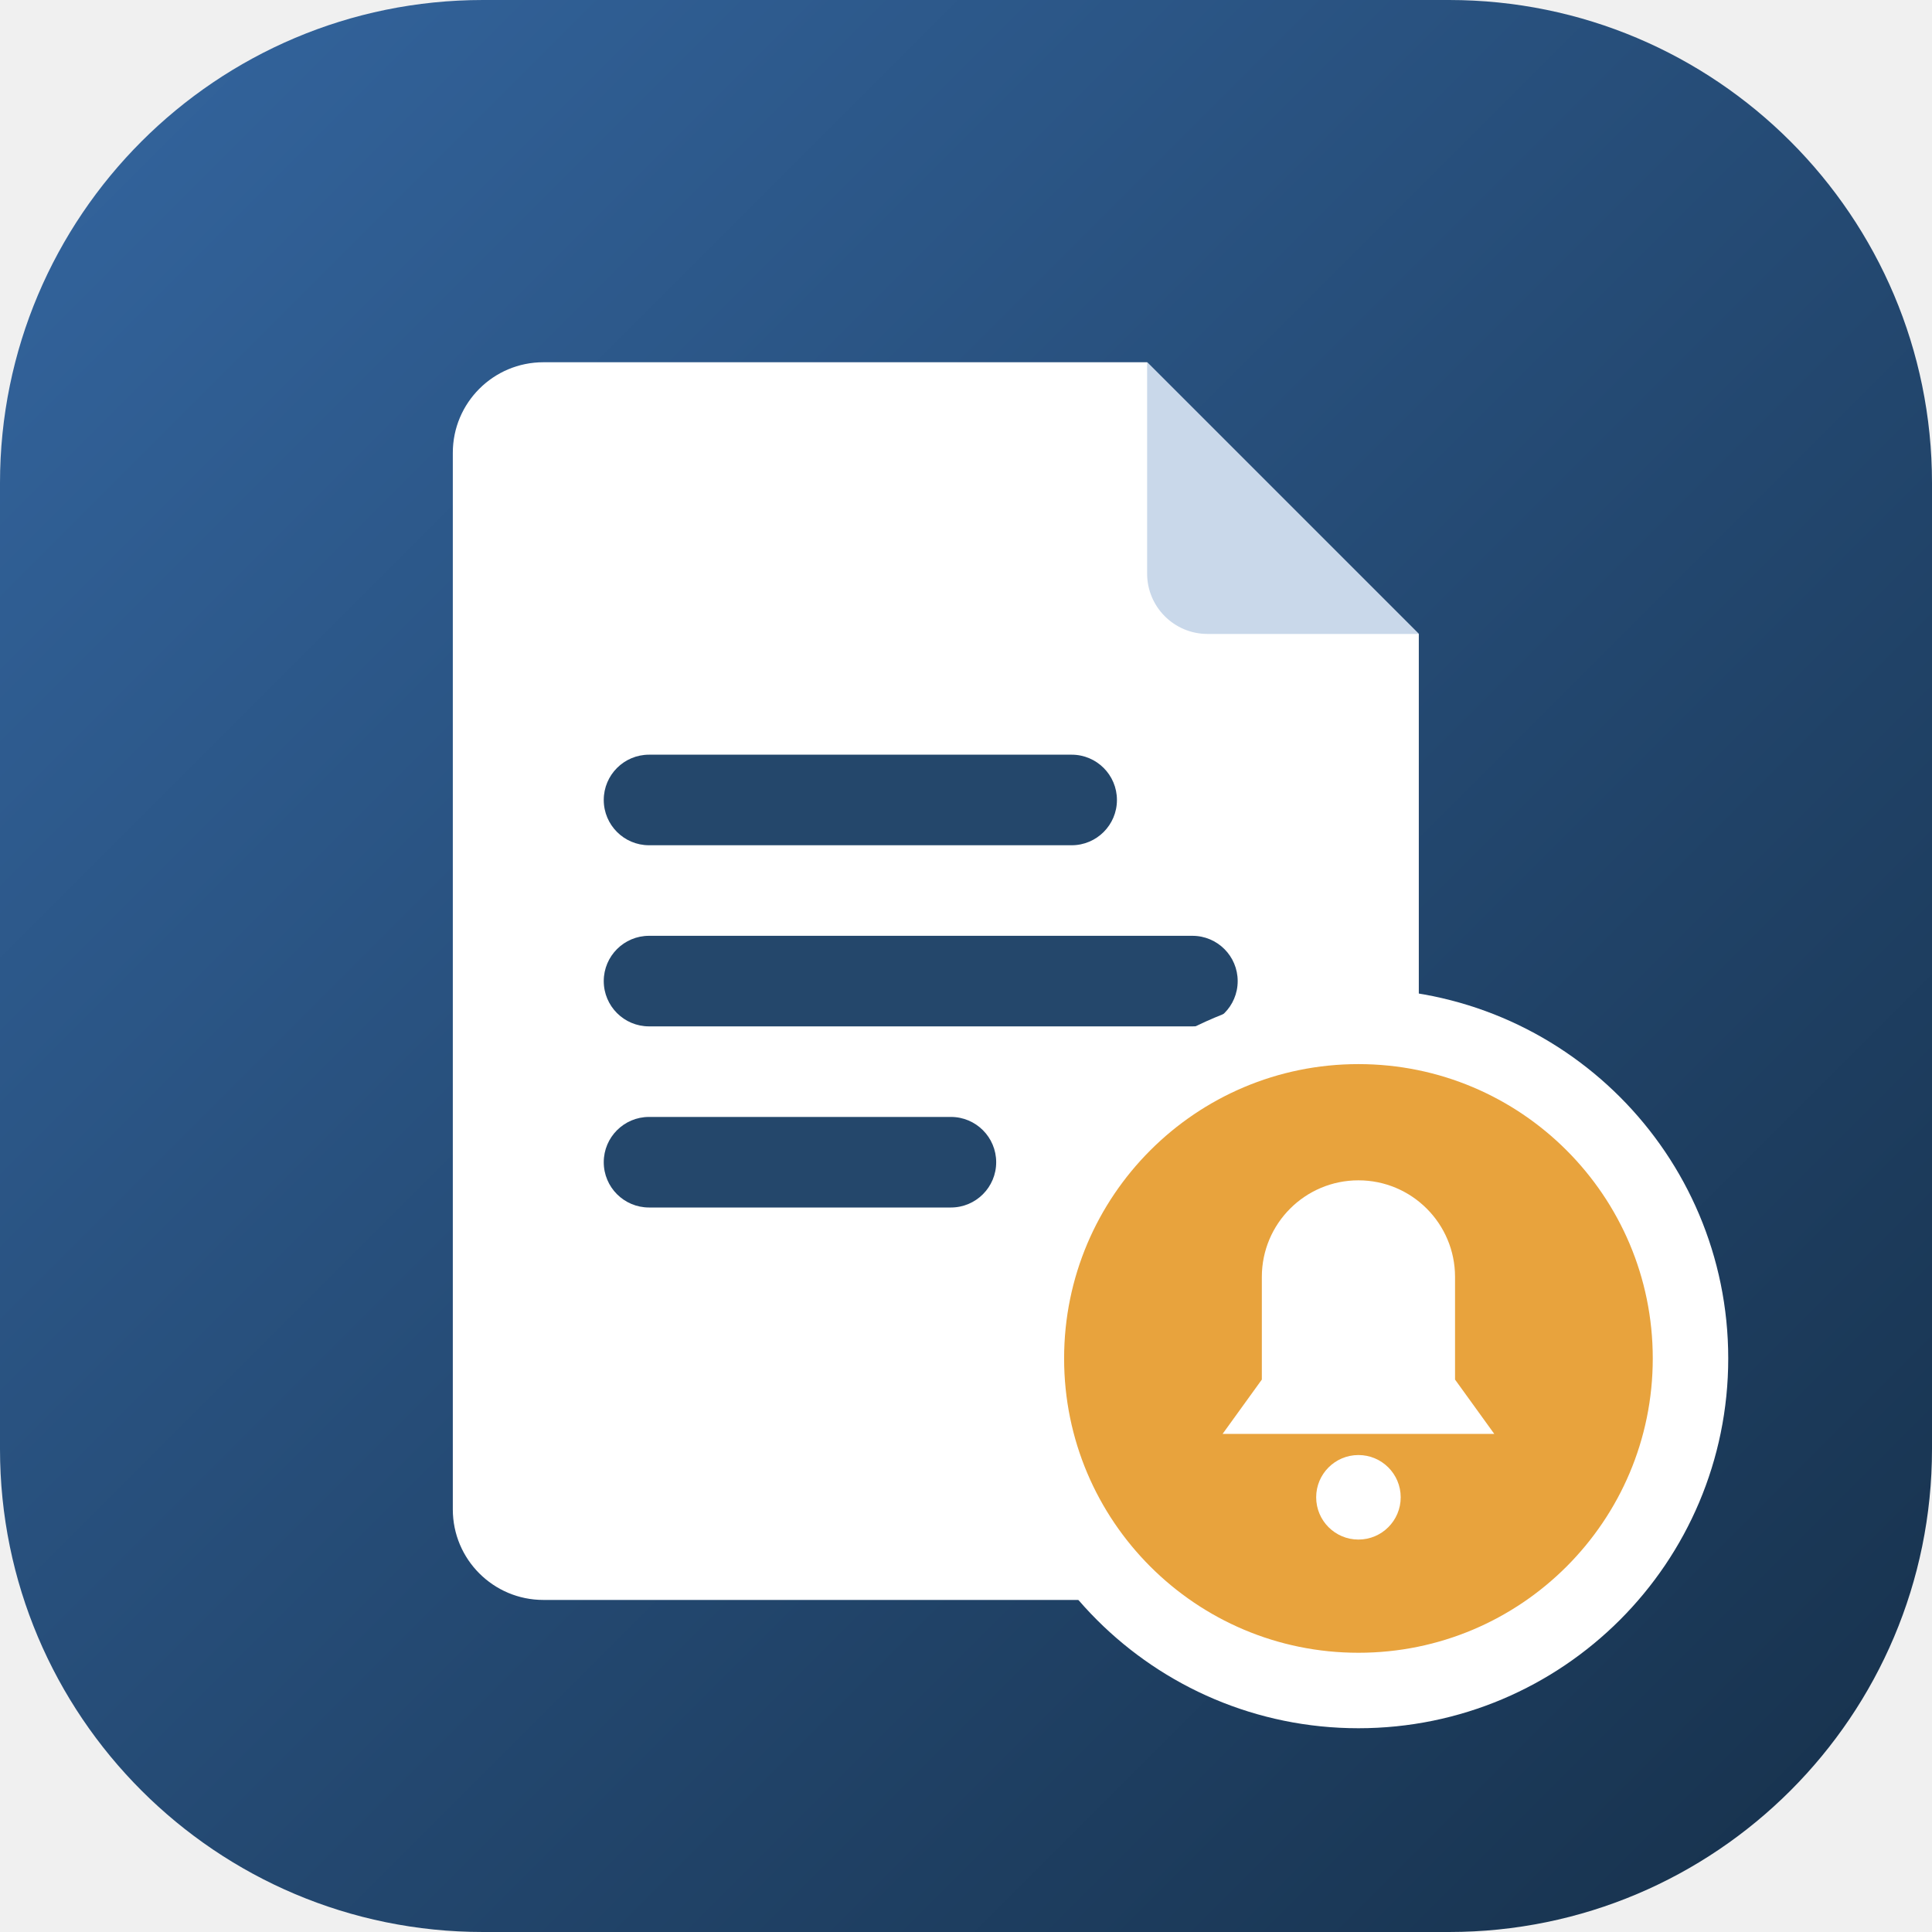
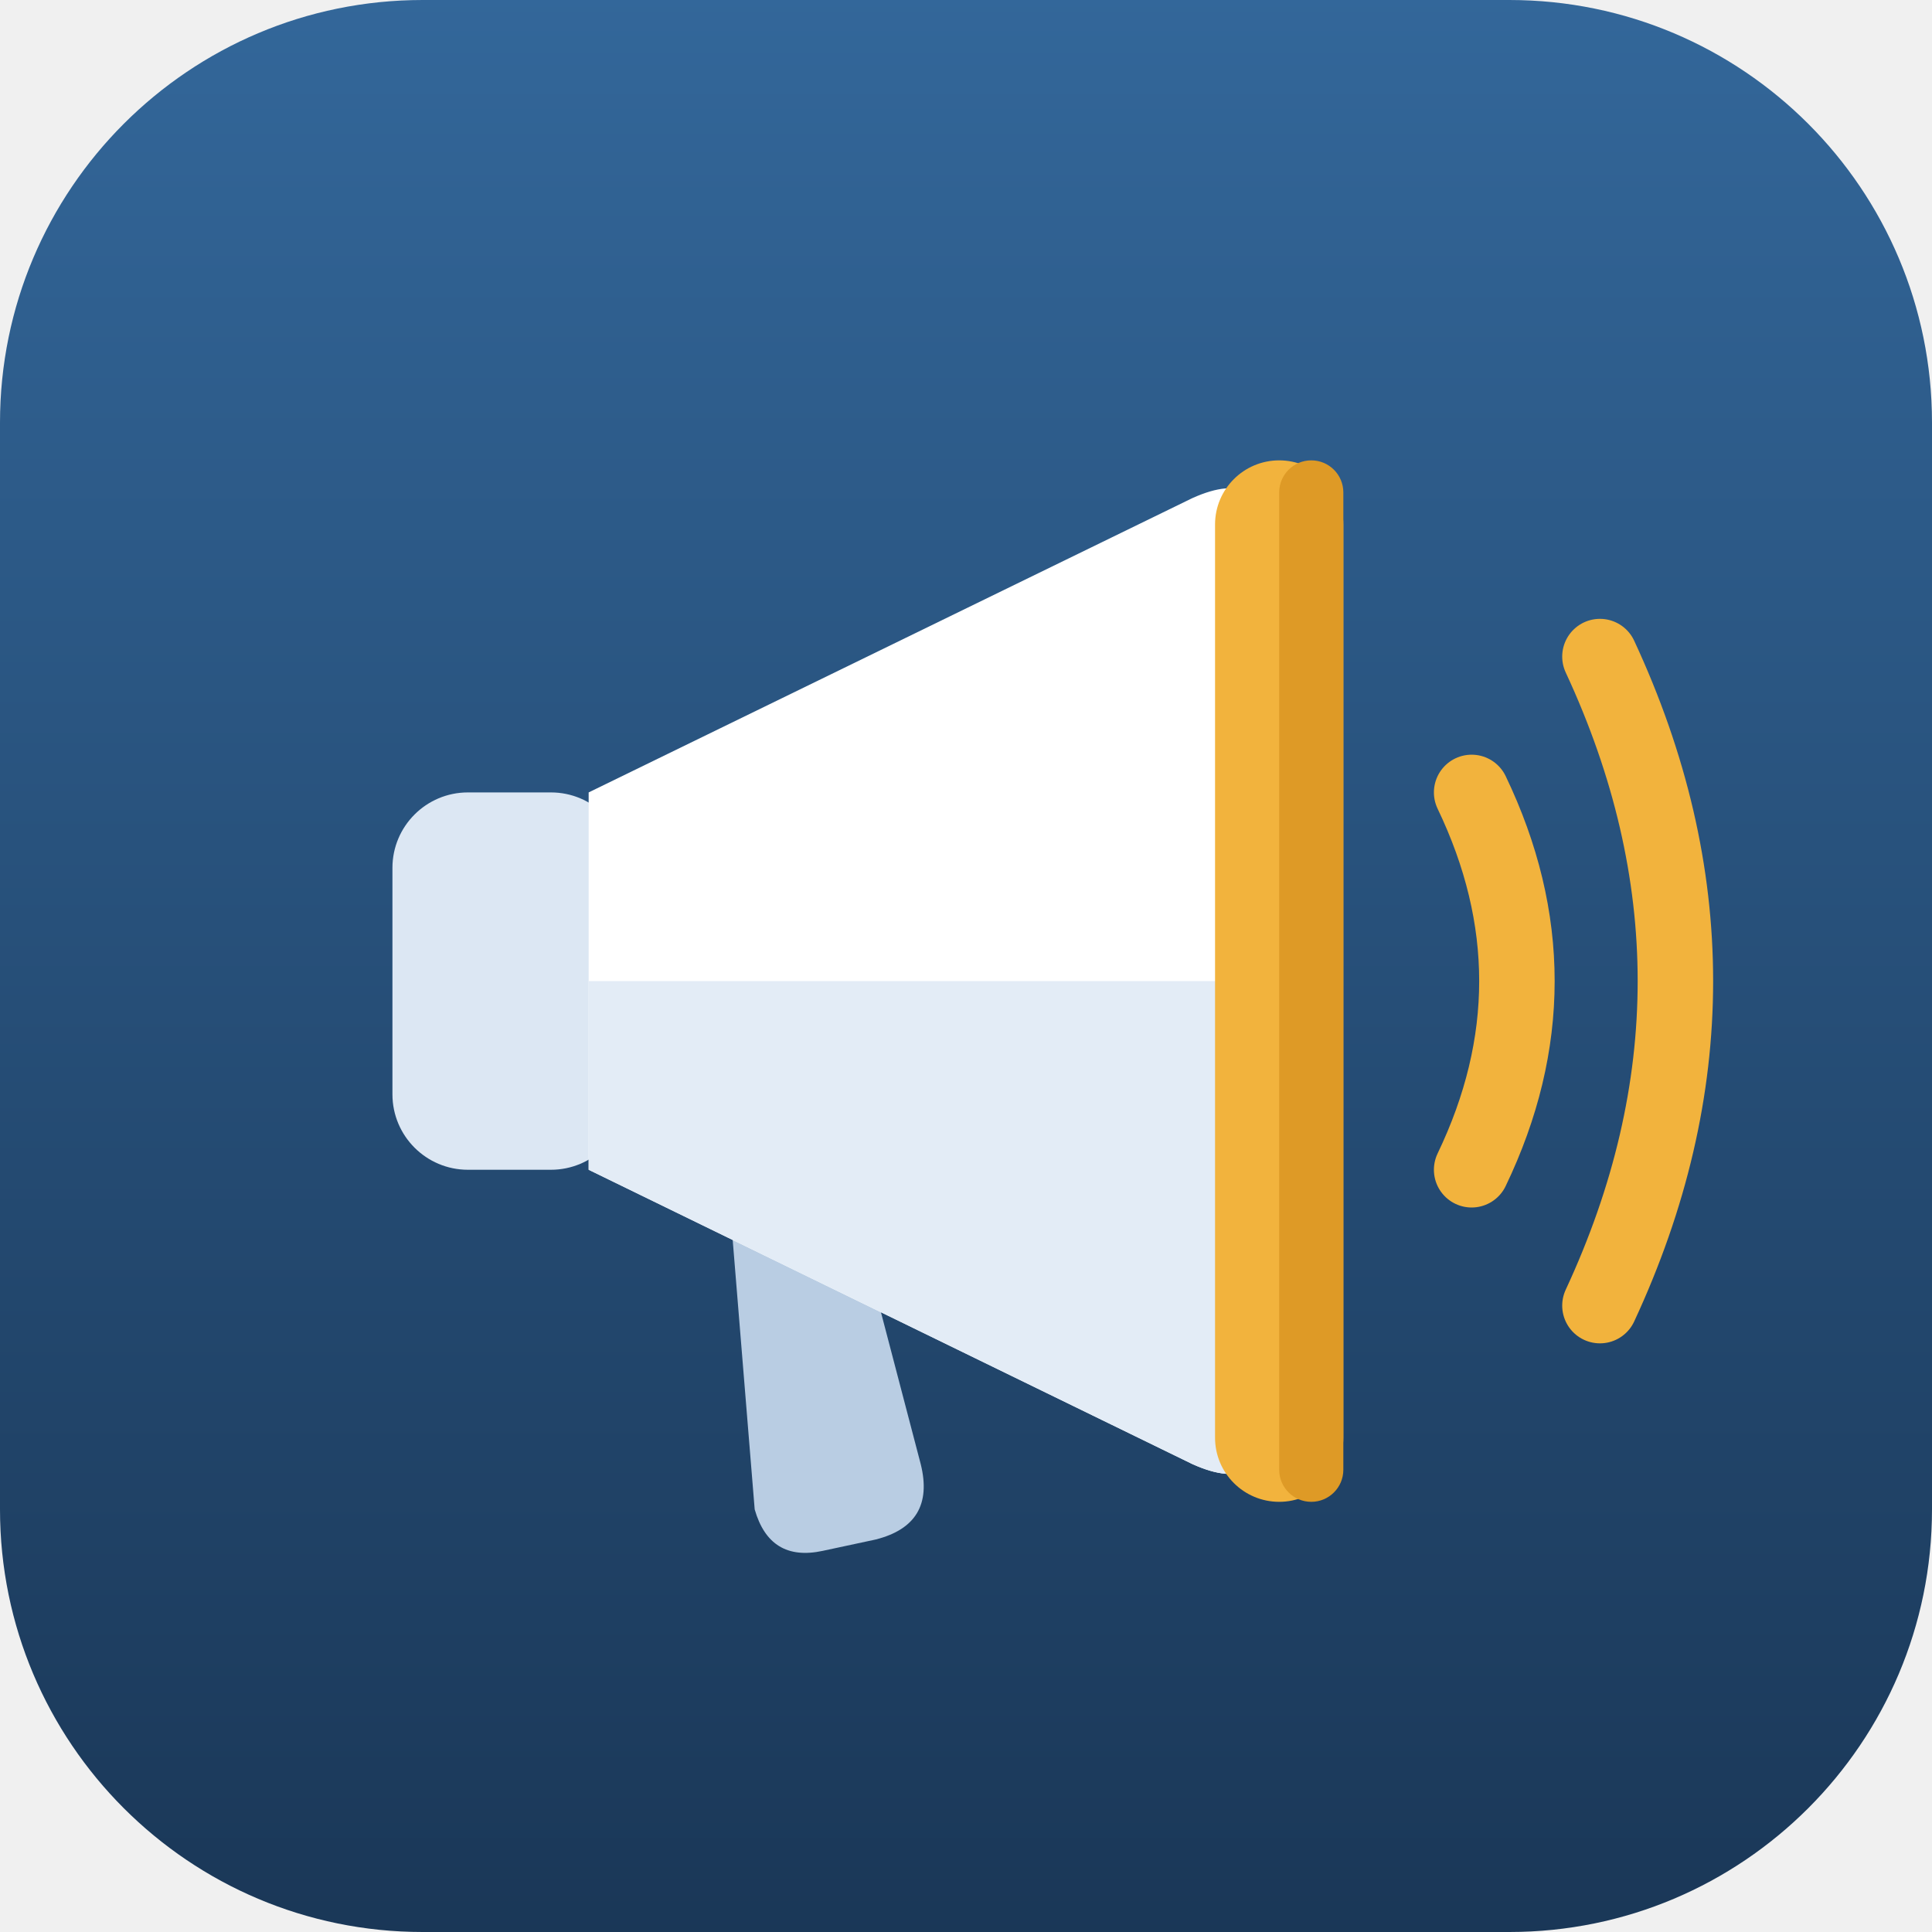
- <svg xmlns="http://www.w3.org/2000/svg" viewBox="0 0 64 64">
+ <svg xmlns="http://www.w3.org/2000/svg" viewBox="0 0 512 512">
  <defs>
-     <linearGradient id="g" x1="0" y1="0" x2="1" y2="1">
-       <stop offset="0" stop-color="#3466A0" />
-       <stop offset="1" stop-color="#16304A" />
+     <linearGradient id="bg" x1="0" y1="0" x2="0" y2="1">
+       <stop offset="0" stop-color="#33679A" />
+       <stop offset="1" stop-color="#1A3757" />
    </linearGradient>
  </defs>
-   <rect width="64" height="64" rx="16" fill="url(#g)" />
-   <path d="M18 12h20l9 9v29a3 3 0 0 1-3 3H18a3 3 0 0 1-3-3V15a3 3 0 0 1 3-3z" fill="#fff" />
-   <path d="M38 12v7a2 2 0 0 0 2 2h7z" fill="#C9D8EA" />
-   <g fill="#24476B">
-     <rect x="20" y="25" width="17" height="3" rx="1.5" />
-     <rect x="20" y="31" width="21" height="3" rx="1.5" />
-     <rect x="20" y="37" width="13" height="3" rx="1.5" />
+   <rect width="512" height="512" rx="112" fill="url(#bg)" />
+   <g transform="translate(-14 4)">
+     <path d="M206 298 L236 300 L258 384 Q262 400 246 404 L232 407 Q218 410 214 396Z" fill="#B9CDE3" />
+     <rect x="118" y="206" width="62" height="100" rx="20" fill="#DCE7F3" />
+     <path d="M170 206 L330 128 Q350 119 350 141 V371 Q350 393 330 384 L170 306Z" fill="#FFFFFF" />
+     <path d="M170 256 H350 V371 Q350 393 330 384 L170 306Z" fill="#E3ECF6" />
+     <rect x="336" y="118" width="34" height="276" rx="17" fill="#F2B33D" />
+     <rect x="353" y="118" width="17" height="276" rx="8.5" fill="#DE9A26" />
+     <g fill="none" stroke="#F2B33D" stroke-width="20" stroke-linecap="round">
+       <path d="M404 206 Q428 256 404 306" />
+       <path d="M438 170 Q478 256 438 342" />
+     </g>
  </g>
-   <circle cx="45" cy="45" r="11" fill="#E8A33D" stroke="#fff" stroke-width="2.5" />
-   <path d="M40.5 47.5h9l-1.3-1.8v-3.4a3.2 3.2 0 0 0-6.4 0v3.4z" fill="#fff" />
-   <circle cx="45" cy="49.6" r="1.4" fill="#fff" />
</svg>
